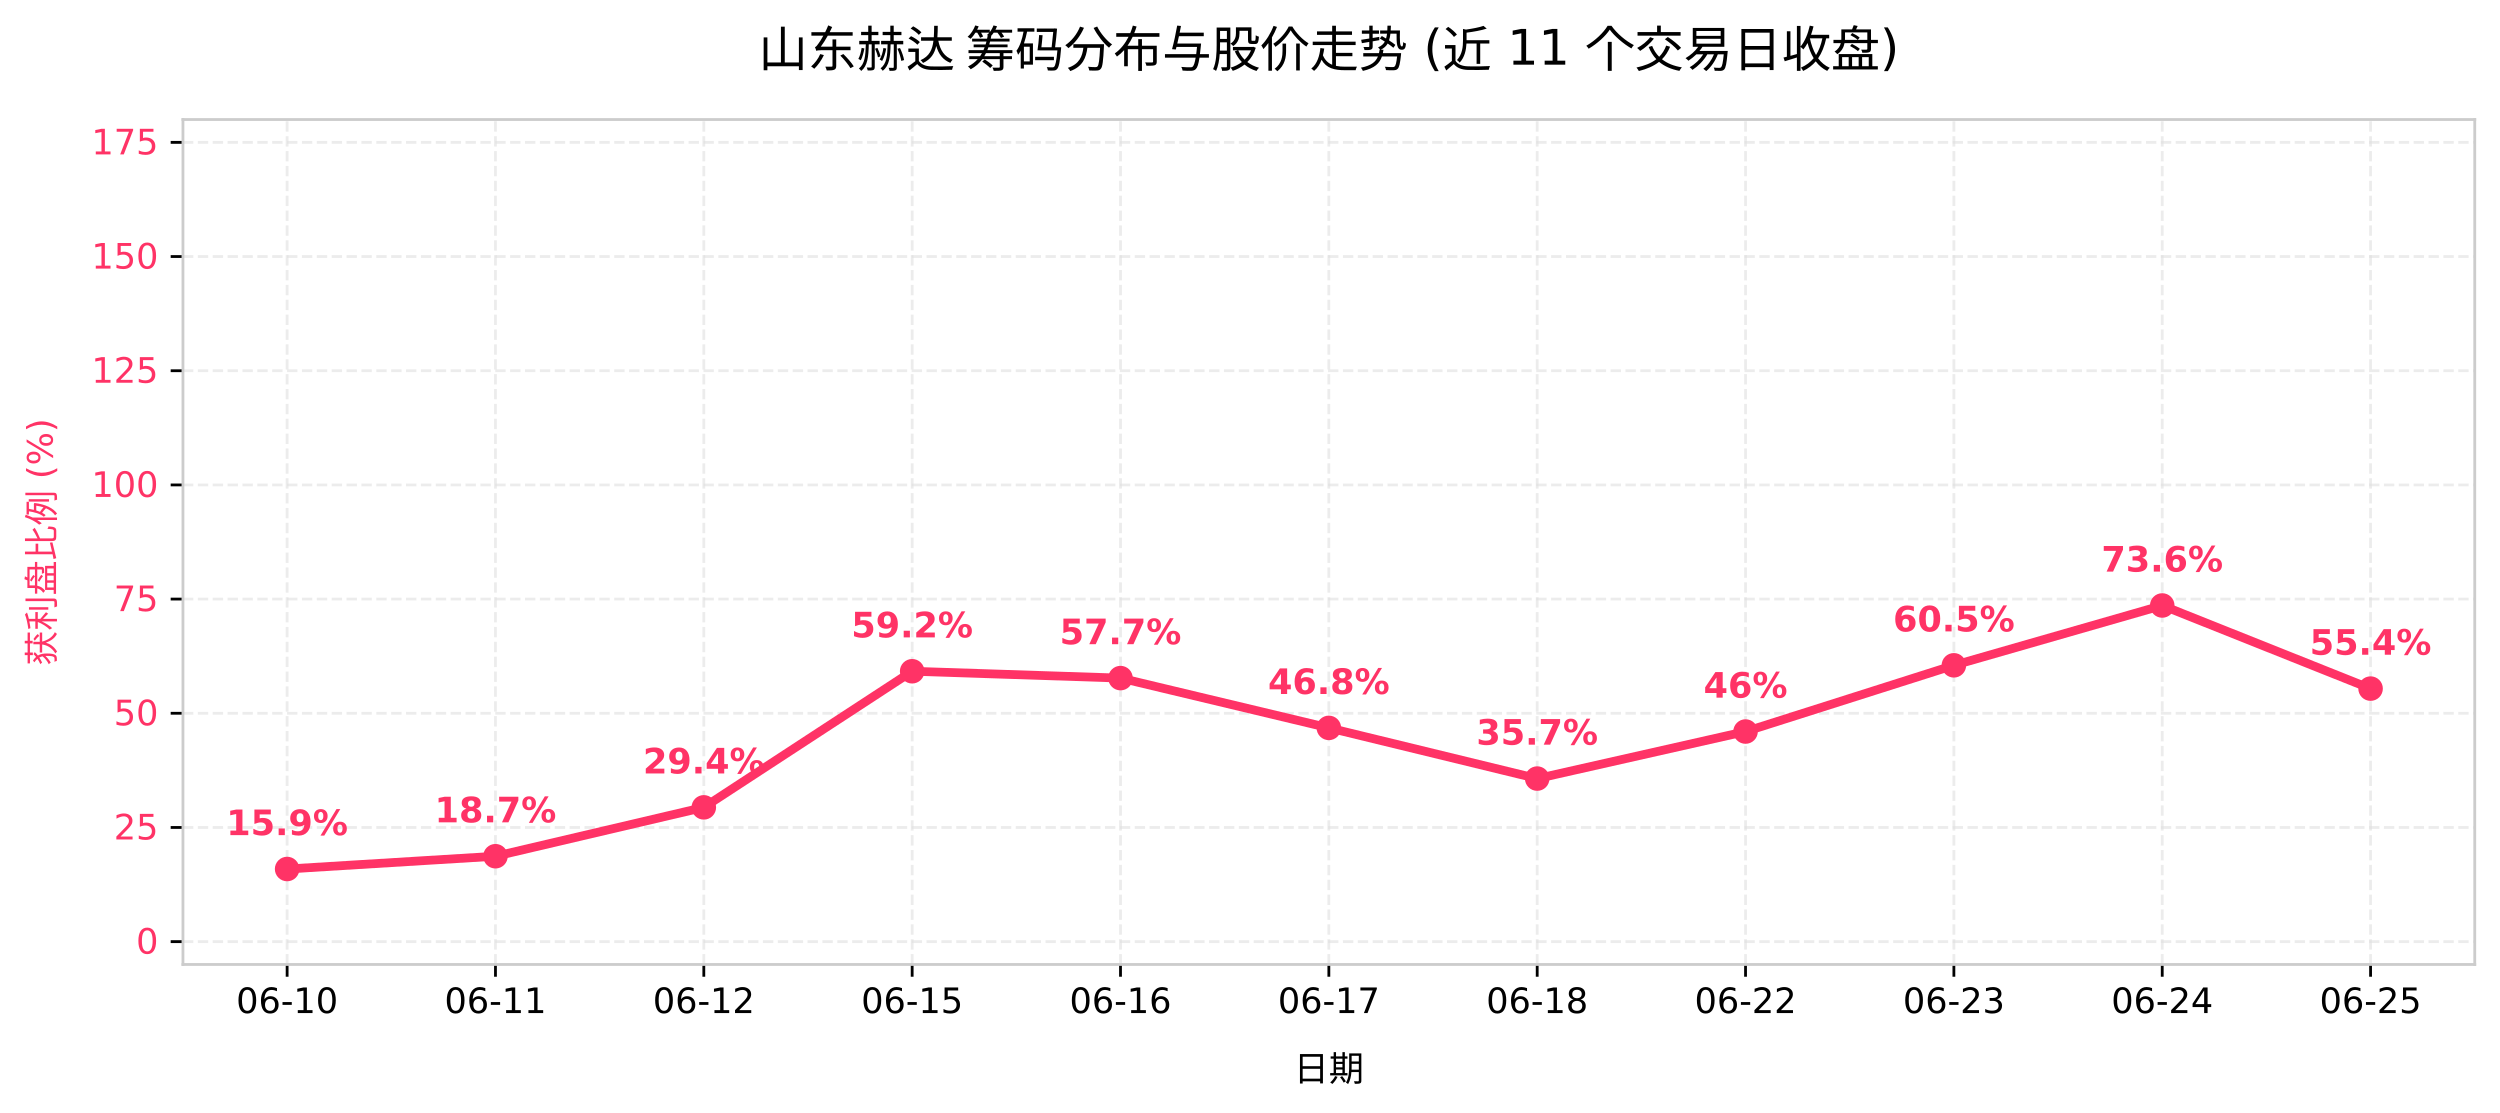
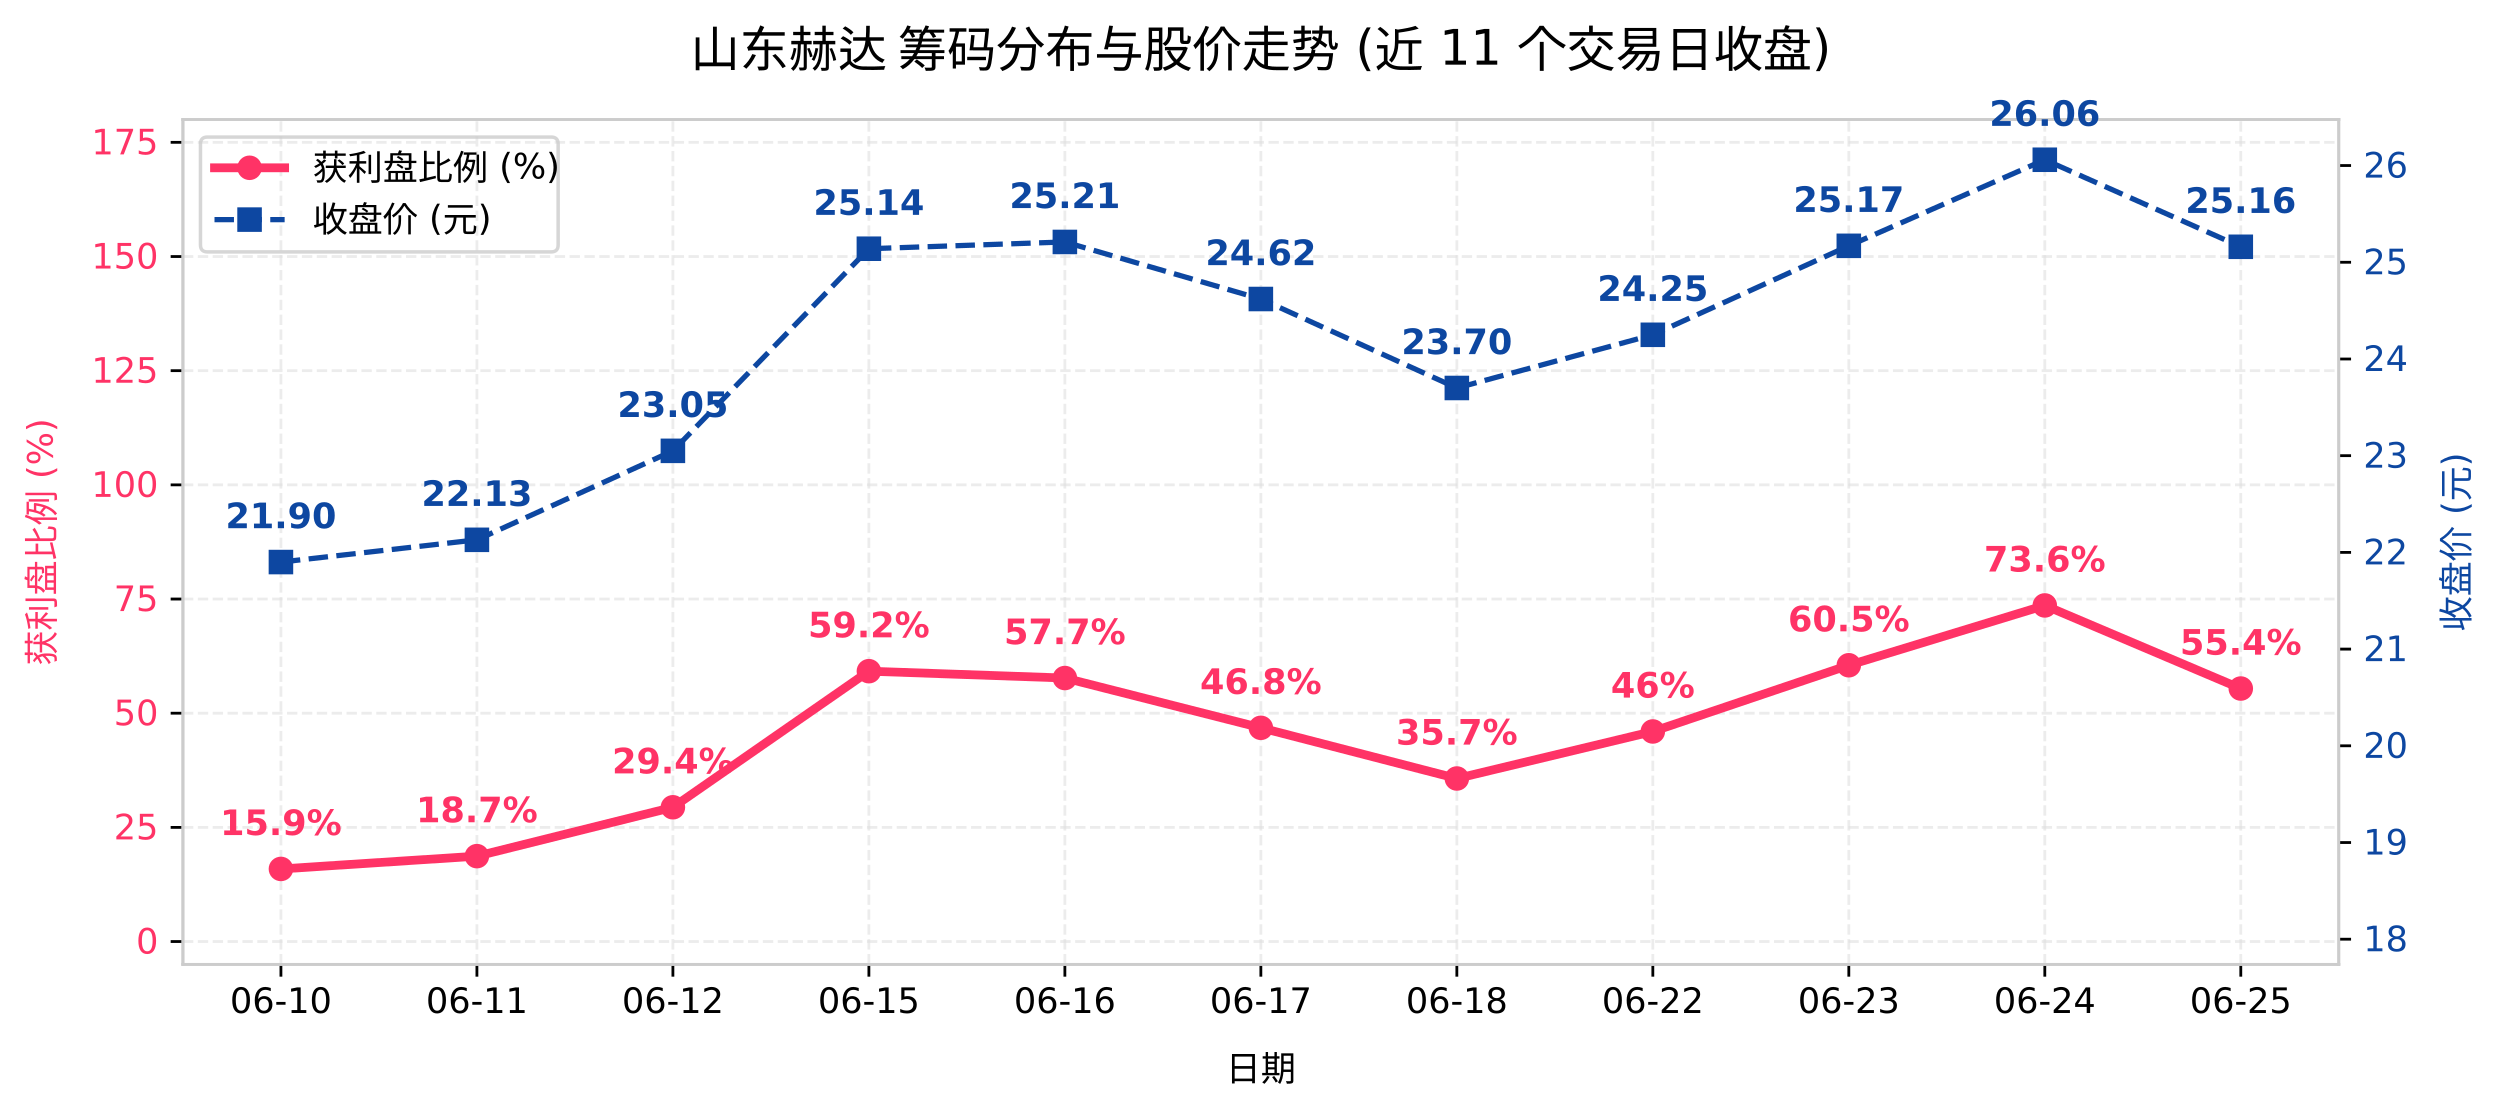
- <svg xmlns="http://www.w3.org/2000/svg" xmlns:xlink="http://www.w3.org/1999/xlink" width="712.784pt" height="317.114pt" viewBox="0 0 712.784 317.114" version="1.1">
+ <svg xmlns="http://www.w3.org/2000/svg" xmlns:xlink="http://www.w3.org/1999/xlink" width="712.853pt" height="317.114pt" viewBox="0 0 712.853 317.114" version="1.1">
  <defs>
    <style type="text/css">*{stroke-linejoin: round; stroke-linecap: butt}</style>
  </defs>
  <g id="figure_1">
    <g id="patch_1">
-       <path d="M 0 317.114  L 712.784 317.114  L 712.784 0  L 0 0  L 0 317.114  z " style="fill: none" />
+       <path d="M 0 317.114  L 712.853 317.114  L 712.853 0  L 0 0  L 0 317.114  z " style="fill: none" />
    </g>
    <g id="axes_1">
      <g id="patch_2">
-         <path d="M 52.163 274.983  L 705.584 274.983  L 705.584 34.08  L 52.163 34.08  L 52.163 274.983  z " style="fill: none" />
+         <path d="M 52.163 274.983  L 666.883 274.983  L 666.883 34.08  L 52.163 34.08  L 52.163 274.983  z " style="fill: none" />
      </g>
      <g id="matplotlib.axis_1">
        <g id="xtick_1">
          <g id="line2d_1">
-             <path d="M 81.863 274.983  L 81.863 34.08  " clip-path="url(#pa1bd0539b5)" style="fill: none; stroke-dasharray: 2.96,1.28; stroke-dashoffset: 0; stroke: #e0e0e0; stroke-opacity: 0.6; stroke-width: 0.8" />
+             <path d="M 80.104 274.983  L 80.104 34.08  " clip-path="url(#pd40a59d797)" style="fill: none; stroke-dasharray: 2.96,1.28; stroke-dashoffset: 0; stroke: #e0e0e0; stroke-opacity: 0.6; stroke-width: 0.8" />
          </g>
          <g id="line2d_2">
            <defs>
-               <path id="mcce93eac82" d="M 0 0  L 0 3.5  " style="stroke: #000000; stroke-width: 0.8" />
+               <path id="m4b1ff47b86" d="M 0 0  L 0 3.5  " style="stroke: #000000; stroke-width: 0.8" />
            </defs>
            <g>
-               <use xlink:href="#mcce93eac82" x="81.863" y="274.983" style="stroke: #000000; stroke-width: 0.8" />
+               <use xlink:href="#m4b1ff47b86" x="80.104" y="274.983" style="stroke: #000000; stroke-width: 0.8" />
            </g>
          </g>
          <g id="text_1">
-             <text style="font: 10px 'WenQuanYi Zen Hei', 'DejaVu Sans', 'Arial', sans-serif; text-anchor: middle" x="81.863" y="288.839" transform="rotate(-0 81.86347 288.8391)">06-10</text>
+             <text style="font: 10px 'WenQuanYi Zen Hei', 'DejaVu Sans', 'Arial', sans-serif; text-anchor: middle" x="80.104" y="288.839" transform="rotate(-0 80.10432 288.8391)">06-10</text>
          </g>
        </g>
        <g id="xtick_2">
          <g id="line2d_3">
-             <path d="M 141.265 274.983  L 141.265 34.08  " clip-path="url(#pa1bd0539b5)" style="fill: none; stroke-dasharray: 2.96,1.28; stroke-dashoffset: 0; stroke: #e0e0e0; stroke-opacity: 0.6; stroke-width: 0.8" />
+             <path d="M 135.988 274.983  L 135.988 34.08  " clip-path="url(#pd40a59d797)" style="fill: none; stroke-dasharray: 2.96,1.28; stroke-dashoffset: 0; stroke: #e0e0e0; stroke-opacity: 0.6; stroke-width: 0.8" />
          </g>
          <g id="line2d_4">
            <g>
-               <use xlink:href="#mcce93eac82" x="141.265" y="274.983" style="stroke: #000000; stroke-width: 0.8" />
+               <use xlink:href="#m4b1ff47b86" x="135.988" y="274.983" style="stroke: #000000; stroke-width: 0.8" />
            </g>
          </g>
          <g id="text_2">
-             <text style="font: 10px 'WenQuanYi Zen Hei', 'DejaVu Sans', 'Arial', sans-serif; text-anchor: middle" x="141.265" y="288.839" transform="rotate(-0 141.2654 288.8391)">06-11</text>
+             <text style="font: 10px 'WenQuanYi Zen Hei', 'DejaVu Sans', 'Arial', sans-serif; text-anchor: middle" x="135.988" y="288.839" transform="rotate(-0 135.988 288.8391)">06-11</text>
          </g>
        </g>
        <g id="xtick_3">
          <g id="line2d_5">
-             <path d="M 200.667 274.983  L 200.667 34.08  " clip-path="url(#pa1bd0539b5)" style="fill: none; stroke-dasharray: 2.96,1.28; stroke-dashoffset: 0; stroke: #e0e0e0; stroke-opacity: 0.6; stroke-width: 0.8" />
+             <path d="M 191.872 274.983  L 191.872 34.08  " clip-path="url(#pd40a59d797)" style="fill: none; stroke-dasharray: 2.96,1.28; stroke-dashoffset: 0; stroke: #e0e0e0; stroke-opacity: 0.6; stroke-width: 0.8" />
          </g>
          <g id="line2d_6">
            <g>
-               <use xlink:href="#mcce93eac82" x="200.667" y="274.983" style="stroke: #000000; stroke-width: 0.8" />
+               <use xlink:href="#m4b1ff47b86" x="191.872" y="274.983" style="stroke: #000000; stroke-width: 0.8" />
            </g>
          </g>
          <g id="text_3">
-             <text style="font: 10px 'WenQuanYi Zen Hei', 'DejaVu Sans', 'Arial', sans-serif; text-anchor: middle" x="200.667" y="288.839" transform="rotate(-0 200.6673 288.8391)">06-12</text>
+             <text style="font: 10px 'WenQuanYi Zen Hei', 'DejaVu Sans', 'Arial', sans-serif; text-anchor: middle" x="191.872" y="288.839" transform="rotate(-0 191.8716 288.8391)">06-12</text>
          </g>
        </g>
        <g id="xtick_4">
          <g id="line2d_7">
-             <path d="M 260.069 274.983  L 260.069 34.08  " clip-path="url(#pa1bd0539b5)" style="fill: none; stroke-dasharray: 2.96,1.28; stroke-dashoffset: 0; stroke: #e0e0e0; stroke-opacity: 0.6; stroke-width: 0.8" />
+             <path d="M 247.755 274.983  L 247.755 34.08  " clip-path="url(#pd40a59d797)" style="fill: none; stroke-dasharray: 2.96,1.28; stroke-dashoffset: 0; stroke: #e0e0e0; stroke-opacity: 0.6; stroke-width: 0.8" />
          </g>
          <g id="line2d_8">
            <g>
-               <use xlink:href="#mcce93eac82" x="260.069" y="274.983" style="stroke: #000000; stroke-width: 0.8" />
+               <use xlink:href="#m4b1ff47b86" x="247.755" y="274.983" style="stroke: #000000; stroke-width: 0.8" />
            </g>
          </g>
          <g id="text_4">
-             <text style="font: 10px 'WenQuanYi Zen Hei', 'DejaVu Sans', 'Arial', sans-serif; text-anchor: middle" x="260.069" y="288.839" transform="rotate(-0 260.0693 288.8391)">06-15</text>
+             <text style="font: 10px 'WenQuanYi Zen Hei', 'DejaVu Sans', 'Arial', sans-serif; text-anchor: middle" x="247.755" y="288.839" transform="rotate(-0 247.7552 288.8391)">06-15</text>
          </g>
        </g>
        <g id="xtick_5">
          <g id="line2d_9">
-             <path d="M 319.471 274.983  L 319.471 34.08  " clip-path="url(#pa1bd0539b5)" style="fill: none; stroke-dasharray: 2.96,1.28; stroke-dashoffset: 0; stroke: #e0e0e0; stroke-opacity: 0.6; stroke-width: 0.8" />
+             <path d="M 303.639 274.983  L 303.639 34.08  " clip-path="url(#pd40a59d797)" style="fill: none; stroke-dasharray: 2.96,1.28; stroke-dashoffset: 0; stroke: #e0e0e0; stroke-opacity: 0.6; stroke-width: 0.8" />
          </g>
          <g id="line2d_10">
            <g>
-               <use xlink:href="#mcce93eac82" x="319.471" y="274.983" style="stroke: #000000; stroke-width: 0.8" />
+               <use xlink:href="#m4b1ff47b86" x="303.639" y="274.983" style="stroke: #000000; stroke-width: 0.8" />
            </g>
          </g>
          <g id="text_5">
-             <text style="font: 10px 'WenQuanYi Zen Hei', 'DejaVu Sans', 'Arial', sans-serif; text-anchor: middle" x="319.471" y="288.839" transform="rotate(-0 319.4712 288.8391)">06-16</text>
+             <text style="font: 10px 'WenQuanYi Zen Hei', 'DejaVu Sans', 'Arial', sans-serif; text-anchor: middle" x="303.639" y="288.839" transform="rotate(-0 303.6389 288.8391)">06-16</text>
          </g>
        </g>
        <g id="xtick_6">
          <g id="line2d_11">
-             <path d="M 378.873 274.983  L 378.873 34.08  " clip-path="url(#pa1bd0539b5)" style="fill: none; stroke-dasharray: 2.96,1.28; stroke-dashoffset: 0; stroke: #e0e0e0; stroke-opacity: 0.6; stroke-width: 0.8" />
+             <path d="M 359.522 274.983  L 359.522 34.08  " clip-path="url(#pd40a59d797)" style="fill: none; stroke-dasharray: 2.96,1.28; stroke-dashoffset: 0; stroke: #e0e0e0; stroke-opacity: 0.6; stroke-width: 0.8" />
          </g>
          <g id="line2d_12">
            <g>
-               <use xlink:href="#mcce93eac82" x="378.873" y="274.983" style="stroke: #000000; stroke-width: 0.8" />
+               <use xlink:href="#m4b1ff47b86" x="359.522" y="274.983" style="stroke: #000000; stroke-width: 0.8" />
            </g>
          </g>
          <g id="text_6">
-             <text style="font: 10px 'WenQuanYi Zen Hei', 'DejaVu Sans', 'Arial', sans-serif; text-anchor: middle" x="378.873" y="288.839" transform="rotate(-0 378.8731 288.8391)">06-17</text>
+             <text style="font: 10px 'WenQuanYi Zen Hei', 'DejaVu Sans', 'Arial', sans-serif; text-anchor: middle" x="359.522" y="288.839" transform="rotate(-0 359.5225 288.8391)">06-17</text>
          </g>
        </g>
        <g id="xtick_7">
          <g id="line2d_13">
-             <path d="M 438.275 274.983  L 438.275 34.08  " clip-path="url(#pa1bd0539b5)" style="fill: none; stroke-dasharray: 2.96,1.28; stroke-dashoffset: 0; stroke: #e0e0e0; stroke-opacity: 0.6; stroke-width: 0.8" />
+             <path d="M 415.406 274.983  L 415.406 34.08  " clip-path="url(#pd40a59d797)" style="fill: none; stroke-dasharray: 2.96,1.28; stroke-dashoffset: 0; stroke: #e0e0e0; stroke-opacity: 0.6; stroke-width: 0.8" />
          </g>
          <g id="line2d_14">
            <g>
-               <use xlink:href="#mcce93eac82" x="438.275" y="274.983" style="stroke: #000000; stroke-width: 0.8" />
+               <use xlink:href="#m4b1ff47b86" x="415.406" y="274.983" style="stroke: #000000; stroke-width: 0.8" />
            </g>
          </g>
          <g id="text_7">
-             <text style="font: 10px 'WenQuanYi Zen Hei', 'DejaVu Sans', 'Arial', sans-serif; text-anchor: middle" x="438.275" y="288.839" transform="rotate(-0 438.2751 288.8391)">06-18</text>
+             <text style="font: 10px 'WenQuanYi Zen Hei', 'DejaVu Sans', 'Arial', sans-serif; text-anchor: middle" x="415.406" y="288.839" transform="rotate(-0 415.4061 288.8391)">06-18</text>
          </g>
        </g>
        <g id="xtick_8">
          <g id="line2d_15">
-             <path d="M 497.677 274.983  L 497.677 34.08  " clip-path="url(#pa1bd0539b5)" style="fill: none; stroke-dasharray: 2.96,1.28; stroke-dashoffset: 0; stroke: #e0e0e0; stroke-opacity: 0.6; stroke-width: 0.8" />
+             <path d="M 471.29 274.983  L 471.29 34.08  " clip-path="url(#pd40a59d797)" style="fill: none; stroke-dasharray: 2.96,1.28; stroke-dashoffset: 0; stroke: #e0e0e0; stroke-opacity: 0.6; stroke-width: 0.8" />
          </g>
          <g id="line2d_16">
            <g>
-               <use xlink:href="#mcce93eac82" x="497.677" y="274.983" style="stroke: #000000; stroke-width: 0.8" />
+               <use xlink:href="#m4b1ff47b86" x="471.29" y="274.983" style="stroke: #000000; stroke-width: 0.8" />
            </g>
          </g>
          <g id="text_8">
-             <text style="font: 10px 'WenQuanYi Zen Hei', 'DejaVu Sans', 'Arial', sans-serif; text-anchor: middle" x="497.677" y="288.839" transform="rotate(-0 497.677 288.8391)">06-22</text>
+             <text style="font: 10px 'WenQuanYi Zen Hei', 'DejaVu Sans', 'Arial', sans-serif; text-anchor: middle" x="471.29" y="288.839" transform="rotate(-0 471.2898 288.8391)">06-22</text>
          </g>
        </g>
        <g id="xtick_9">
          <g id="line2d_17">
-             <path d="M 557.079 274.983  L 557.079 34.08  " clip-path="url(#pa1bd0539b5)" style="fill: none; stroke-dasharray: 2.96,1.28; stroke-dashoffset: 0; stroke: #e0e0e0; stroke-opacity: 0.6; stroke-width: 0.8" />
+             <path d="M 527.173 274.983  L 527.173 34.08  " clip-path="url(#pd40a59d797)" style="fill: none; stroke-dasharray: 2.96,1.28; stroke-dashoffset: 0; stroke: #e0e0e0; stroke-opacity: 0.6; stroke-width: 0.8" />
          </g>
          <g id="line2d_18">
            <g>
-               <use xlink:href="#mcce93eac82" x="557.079" y="274.983" style="stroke: #000000; stroke-width: 0.8" />
+               <use xlink:href="#m4b1ff47b86" x="527.173" y="274.983" style="stroke: #000000; stroke-width: 0.8" />
            </g>
          </g>
          <g id="text_9">
-             <text style="font: 10px 'WenQuanYi Zen Hei', 'DejaVu Sans', 'Arial', sans-serif; text-anchor: middle" x="557.079" y="288.839" transform="rotate(-0 557.0789 288.8391)">06-23</text>
+             <text style="font: 10px 'WenQuanYi Zen Hei', 'DejaVu Sans', 'Arial', sans-serif; text-anchor: middle" x="527.173" y="288.839" transform="rotate(-0 527.1734 288.8391)">06-23</text>
          </g>
        </g>
        <g id="xtick_10">
          <g id="line2d_19">
-             <path d="M 616.481 274.983  L 616.481 34.08  " clip-path="url(#pa1bd0539b5)" style="fill: none; stroke-dasharray: 2.96,1.28; stroke-dashoffset: 0; stroke: #e0e0e0; stroke-opacity: 0.6; stroke-width: 0.8" />
+             <path d="M 583.057 274.983  L 583.057 34.08  " clip-path="url(#pd40a59d797)" style="fill: none; stroke-dasharray: 2.96,1.28; stroke-dashoffset: 0; stroke: #e0e0e0; stroke-opacity: 0.6; stroke-width: 0.8" />
          </g>
          <g id="line2d_20">
            <g>
-               <use xlink:href="#mcce93eac82" x="616.481" y="274.983" style="stroke: #000000; stroke-width: 0.8" />
+               <use xlink:href="#m4b1ff47b86" x="583.057" y="274.983" style="stroke: #000000; stroke-width: 0.8" />
            </g>
          </g>
          <g id="text_10">
-             <text style="font: 10px 'WenQuanYi Zen Hei', 'DejaVu Sans', 'Arial', sans-serif; text-anchor: middle" x="616.481" y="288.839" transform="rotate(-0 616.4809 288.8391)">06-24</text>
+             <text style="font: 10px 'WenQuanYi Zen Hei', 'DejaVu Sans', 'Arial', sans-serif; text-anchor: middle" x="583.057" y="288.839" transform="rotate(-0 583.057 288.8391)">06-24</text>
          </g>
        </g>
        <g id="xtick_11">
          <g id="line2d_21">
-             <path d="M 675.883 274.983  L 675.883 34.08  " clip-path="url(#pa1bd0539b5)" style="fill: none; stroke-dasharray: 2.96,1.28; stroke-dashoffset: 0; stroke: #e0e0e0; stroke-opacity: 0.6; stroke-width: 0.8" />
+             <path d="M 638.941 274.983  L 638.941 34.08  " clip-path="url(#pd40a59d797)" style="fill: none; stroke-dasharray: 2.96,1.28; stroke-dashoffset: 0; stroke: #e0e0e0; stroke-opacity: 0.6; stroke-width: 0.8" />
          </g>
          <g id="line2d_22">
            <g>
-               <use xlink:href="#mcce93eac82" x="675.883" y="274.983" style="stroke: #000000; stroke-width: 0.8" />
+               <use xlink:href="#m4b1ff47b86" x="638.941" y="274.983" style="stroke: #000000; stroke-width: 0.8" />
            </g>
          </g>
          <g id="text_11">
-             <text style="font: 10px 'WenQuanYi Zen Hei', 'DejaVu Sans', 'Arial', sans-serif; text-anchor: middle" x="675.883" y="288.839" transform="rotate(-0 675.8828 288.8391)">06-25</text>
+             <text style="font: 10px 'WenQuanYi Zen Hei', 'DejaVu Sans', 'Arial', sans-serif; text-anchor: middle" x="638.941" y="288.839" transform="rotate(-0 638.9407 288.8391)">06-25</text>
          </g>
        </g>
        <g id="text_12">
-           <text style="font: 10px 'WenQuanYi Zen Hei', 'DejaVu Sans', 'Arial', sans-serif; text-anchor: middle" x="378.873" y="308.253" transform="rotate(-0 378.8731 308.2531)">日期</text>
+           <text style="font: 10px 'WenQuanYi Zen Hei', 'DejaVu Sans', 'Arial', sans-serif; text-anchor: middle" x="359.522" y="308.253" transform="rotate(-0 359.5225 308.2531)">日期</text>
        </g>
      </g>
      <g id="matplotlib.axis_2">
        <g id="ytick_1">
          <g id="line2d_23">
-             <path d="M 52.163 268.472  L 705.584 268.472  " clip-path="url(#pa1bd0539b5)" style="fill: none; stroke-dasharray: 2.96,1.28; stroke-dashoffset: 0; stroke: #e0e0e0; stroke-opacity: 0.6; stroke-width: 0.8" />
+             <path d="M 52.163 268.472  L 666.883 268.472  " clip-path="url(#pd40a59d797)" style="fill: none; stroke-dasharray: 2.96,1.28; stroke-dashoffset: 0; stroke: #e0e0e0; stroke-opacity: 0.6; stroke-width: 0.8" />
          </g>
          <g id="line2d_24">
            <defs>
-               <path id="m822f23fd31" d="M 0 0  L -3.5 0  " style="stroke: #000000; stroke-width: 0.8" />
+               <path id="mfe1471926d" d="M 0 0  L -3.5 0  " style="stroke: #000000; stroke-width: 0.8" />
            </defs>
            <g>
-               <use xlink:href="#m822f23fd31" x="52.163" y="268.472" style="stroke: #000000; stroke-width: 0.8" />
+               <use xlink:href="#mfe1471926d" x="52.163" y="268.472" style="stroke: #000000; stroke-width: 0.8" />
            </g>
          </g>
          <g id="text_13">
            <text style="fill: #ff3366; font: 10px 'WenQuanYi Zen Hei', 'DejaVu Sans', 'Arial', sans-serif; text-anchor: end" x="45.163" y="271.9" transform="rotate(-0 45.1625 271.9001)">0</text>
          </g>
        </g>
        <g id="ytick_2">
          <g id="line2d_25">
-             <path d="M 52.163 235.918  L 705.584 235.918  " clip-path="url(#pa1bd0539b5)" style="fill: none; stroke-dasharray: 2.96,1.28; stroke-dashoffset: 0; stroke: #e0e0e0; stroke-opacity: 0.6; stroke-width: 0.8" />
+             <path d="M 52.163 235.918  L 666.883 235.918  " clip-path="url(#pd40a59d797)" style="fill: none; stroke-dasharray: 2.96,1.28; stroke-dashoffset: 0; stroke: #e0e0e0; stroke-opacity: 0.6; stroke-width: 0.8" />
          </g>
          <g id="line2d_26">
            <g>
-               <use xlink:href="#m822f23fd31" x="52.163" y="235.918" style="stroke: #000000; stroke-width: 0.8" />
+               <use xlink:href="#mfe1471926d" x="52.163" y="235.918" style="stroke: #000000; stroke-width: 0.8" />
            </g>
          </g>
          <g id="text_14">
            <text style="fill: #ff3366; font: 10px 'WenQuanYi Zen Hei', 'DejaVu Sans', 'Arial', sans-serif; text-anchor: end" x="45.163" y="239.346" transform="rotate(-0 45.1625 239.3457)">25</text>
          </g>
        </g>
        <g id="ytick_3">
          <g id="line2d_27">
-             <path d="M 52.163 203.363  L 705.584 203.363  " clip-path="url(#pa1bd0539b5)" style="fill: none; stroke-dasharray: 2.96,1.28; stroke-dashoffset: 0; stroke: #e0e0e0; stroke-opacity: 0.6; stroke-width: 0.8" />
+             <path d="M 52.163 203.363  L 666.883 203.363  " clip-path="url(#pd40a59d797)" style="fill: none; stroke-dasharray: 2.96,1.28; stroke-dashoffset: 0; stroke: #e0e0e0; stroke-opacity: 0.6; stroke-width: 0.8" />
          </g>
          <g id="line2d_28">
            <g>
-               <use xlink:href="#m822f23fd31" x="52.163" y="203.363" style="stroke: #000000; stroke-width: 0.8" />
+               <use xlink:href="#mfe1471926d" x="52.163" y="203.363" style="stroke: #000000; stroke-width: 0.8" />
            </g>
          </g>
          <g id="text_15">
            <text style="fill: #ff3366; font: 10px 'WenQuanYi Zen Hei', 'DejaVu Sans', 'Arial', sans-serif; text-anchor: end" x="45.163" y="206.791" transform="rotate(-0 45.1625 206.7913)">50</text>
          </g>
        </g>
        <g id="ytick_4">
          <g id="line2d_29">
-             <path d="M 52.163 170.809  L 705.584 170.809  " clip-path="url(#pa1bd0539b5)" style="fill: none; stroke-dasharray: 2.96,1.28; stroke-dashoffset: 0; stroke: #e0e0e0; stroke-opacity: 0.6; stroke-width: 0.8" />
+             <path d="M 52.163 170.809  L 666.883 170.809  " clip-path="url(#pd40a59d797)" style="fill: none; stroke-dasharray: 2.96,1.28; stroke-dashoffset: 0; stroke: #e0e0e0; stroke-opacity: 0.6; stroke-width: 0.8" />
          </g>
          <g id="line2d_30">
            <g>
-               <use xlink:href="#m822f23fd31" x="52.163" y="170.809" style="stroke: #000000; stroke-width: 0.8" />
+               <use xlink:href="#mfe1471926d" x="52.163" y="170.809" style="stroke: #000000; stroke-width: 0.8" />
            </g>
          </g>
          <g id="text_16">
            <text style="fill: #ff3366; font: 10px 'WenQuanYi Zen Hei', 'DejaVu Sans', 'Arial', sans-serif; text-anchor: end" x="45.163" y="174.237" transform="rotate(-0 45.1625 174.2369)">75</text>
          </g>
        </g>
        <g id="ytick_5">
          <g id="line2d_31">
-             <path d="M 52.163 138.254  L 705.584 138.254  " clip-path="url(#pa1bd0539b5)" style="fill: none; stroke-dasharray: 2.96,1.28; stroke-dashoffset: 0; stroke: #e0e0e0; stroke-opacity: 0.6; stroke-width: 0.8" />
+             <path d="M 52.163 138.254  L 666.883 138.254  " clip-path="url(#pd40a59d797)" style="fill: none; stroke-dasharray: 2.96,1.28; stroke-dashoffset: 0; stroke: #e0e0e0; stroke-opacity: 0.6; stroke-width: 0.8" />
          </g>
          <g id="line2d_32">
            <g>
-               <use xlink:href="#m822f23fd31" x="52.163" y="138.254" style="stroke: #000000; stroke-width: 0.8" />
+               <use xlink:href="#mfe1471926d" x="52.163" y="138.254" style="stroke: #000000; stroke-width: 0.8" />
            </g>
          </g>
          <g id="text_17">
            <text style="fill: #ff3366; font: 10px 'WenQuanYi Zen Hei', 'DejaVu Sans', 'Arial', sans-serif; text-anchor: end" x="45.163" y="141.682" transform="rotate(-0 45.1625 141.6825)">100</text>
          </g>
        </g>
        <g id="ytick_6">
          <g id="line2d_33">
-             <path d="M 52.163 105.7  L 705.584 105.7  " clip-path="url(#pa1bd0539b5)" style="fill: none; stroke-dasharray: 2.96,1.28; stroke-dashoffset: 0; stroke: #e0e0e0; stroke-opacity: 0.6; stroke-width: 0.8" />
+             <path d="M 52.163 105.7  L 666.883 105.7  " clip-path="url(#pd40a59d797)" style="fill: none; stroke-dasharray: 2.96,1.28; stroke-dashoffset: 0; stroke: #e0e0e0; stroke-opacity: 0.6; stroke-width: 0.8" />
          </g>
          <g id="line2d_34">
            <g>
-               <use xlink:href="#m822f23fd31" x="52.163" y="105.7" style="stroke: #000000; stroke-width: 0.8" />
+               <use xlink:href="#mfe1471926d" x="52.163" y="105.7" style="stroke: #000000; stroke-width: 0.8" />
            </g>
          </g>
          <g id="text_18">
            <text style="fill: #ff3366; font: 10px 'WenQuanYi Zen Hei', 'DejaVu Sans', 'Arial', sans-serif; text-anchor: end" x="45.163" y="109.128" transform="rotate(-0 45.1625 109.1281)">125</text>
          </g>
        </g>
        <g id="ytick_7">
          <g id="line2d_35">
-             <path d="M 52.163 73.146  L 705.584 73.146  " clip-path="url(#pa1bd0539b5)" style="fill: none; stroke-dasharray: 2.96,1.28; stroke-dashoffset: 0; stroke: #e0e0e0; stroke-opacity: 0.6; stroke-width: 0.8" />
+             <path d="M 52.163 73.146  L 666.883 73.146  " clip-path="url(#pd40a59d797)" style="fill: none; stroke-dasharray: 2.96,1.28; stroke-dashoffset: 0; stroke: #e0e0e0; stroke-opacity: 0.6; stroke-width: 0.8" />
          </g>
          <g id="line2d_36">
            <g>
-               <use xlink:href="#m822f23fd31" x="52.163" y="73.146" style="stroke: #000000; stroke-width: 0.8" />
+               <use xlink:href="#mfe1471926d" x="52.163" y="73.146" style="stroke: #000000; stroke-width: 0.8" />
            </g>
          </g>
          <g id="text_19">
            <text style="fill: #ff3366; font: 10px 'WenQuanYi Zen Hei', 'DejaVu Sans', 'Arial', sans-serif; text-anchor: end" x="45.163" y="76.574" transform="rotate(-0 45.1625 76.57371)">150</text>
          </g>
        </g>
        <g id="ytick_8">
          <g id="line2d_37">
-             <path d="M 52.163 40.591  L 705.584 40.591  " clip-path="url(#pa1bd0539b5)" style="fill: none; stroke-dasharray: 2.96,1.28; stroke-dashoffset: 0; stroke: #e0e0e0; stroke-opacity: 0.6; stroke-width: 0.8" />
+             <path d="M 52.163 40.591  L 666.883 40.591  " clip-path="url(#pd40a59d797)" style="fill: none; stroke-dasharray: 2.96,1.28; stroke-dashoffset: 0; stroke: #e0e0e0; stroke-opacity: 0.6; stroke-width: 0.8" />
          </g>
          <g id="line2d_38">
            <g>
-               <use xlink:href="#m822f23fd31" x="52.163" y="40.591" style="stroke: #000000; stroke-width: 0.8" />
+               <use xlink:href="#mfe1471926d" x="52.163" y="40.591" style="stroke: #000000; stroke-width: 0.8" />
            </g>
          </g>
          <g id="text_20">
            <text style="fill: #ff3366; font: 10px 'WenQuanYi Zen Hei', 'DejaVu Sans', 'Arial', sans-serif; text-anchor: end" x="45.163" y="44.019" transform="rotate(-0 45.1625 44.01932)">175</text>
          </g>
        </g>
        <g id="text_21">
          <text style="fill: #ff3366; font: 10px 'WenQuanYi Zen Hei', 'DejaVu Sans', 'Arial', sans-serif; text-anchor: middle" x="15.463" y="154.532" transform="rotate(-90 15.4625 154.5316)">获利盘比例 (%)</text>
        </g>
      </g>
      <g id="line2d_39">
-         <path d="M 81.863 247.767  L 141.265 244.121  L 200.667 230.188  L 260.069 191.383  L 319.471 193.336  L 378.873 207.53  L 438.275 221.984  L 497.677 208.572  L 557.079 189.69  L 616.481 172.632  L 675.883 196.331  " clip-path="url(#pa1bd0539b5)" style="fill: none; stroke: #ff3366; stroke-width: 2.5; stroke-linecap: square" />
+         <path d="M 80.104 247.767  L 135.988 244.121  L 191.872 230.188  L 247.755 191.383  L 303.639 193.336  L 359.522 207.53  L 415.406 221.984  L 471.29 208.572  L 527.173 189.69  L 583.057 172.632  L 638.941 196.331  " clip-path="url(#pd40a59d797)" style="fill: none; stroke: #ff3366; stroke-width: 2.5; stroke-linecap: square" />
        <defs>
-           <path id="m75ccc8ef79" d="M 0 3  C 0.796 3 1.559 2.684 2.121 2.121  C 2.684 1.559 3 0.796 3 0  C 3 -0.796 2.684 -1.559 2.121 -2.121  C 1.559 -2.684 0.796 -3 0 -3  C -0.796 -3 -1.559 -2.684 -2.121 -2.121  C -2.684 -1.559 -3 -0.796 -3 0  C -3 0.796 -2.684 1.559 -2.121 2.121  C -1.559 2.684 -0.796 3 0 3  z " style="stroke: #ff3366" />
+           <path id="m4949046ca1" d="M 0 3  C 0.796 3 1.559 2.684 2.121 2.121  C 2.684 1.559 3 0.796 3 0  C 3 -0.796 2.684 -1.559 2.121 -2.121  C 1.559 -2.684 0.796 -3 0 -3  C -0.796 -3 -1.559 -2.684 -2.121 -2.121  C -2.684 -1.559 -3 -0.796 -3 0  C -3 0.796 -2.684 1.559 -2.121 2.121  C -1.559 2.684 -0.796 3 0 3  z " style="stroke: #ff3366" />
        </defs>
-         <g clip-path="url(#pa1bd0539b5)">
-           <use xlink:href="#m75ccc8ef79" x="81.863" y="247.767" style="fill: #ff3366; stroke: #ff3366" />
-           <use xlink:href="#m75ccc8ef79" x="141.265" y="244.121" style="fill: #ff3366; stroke: #ff3366" />
-           <use xlink:href="#m75ccc8ef79" x="200.667" y="230.188" style="fill: #ff3366; stroke: #ff3366" />
-           <use xlink:href="#m75ccc8ef79" x="260.069" y="191.383" style="fill: #ff3366; stroke: #ff3366" />
-           <use xlink:href="#m75ccc8ef79" x="319.471" y="193.336" style="fill: #ff3366; stroke: #ff3366" />
-           <use xlink:href="#m75ccc8ef79" x="378.873" y="207.53" style="fill: #ff3366; stroke: #ff3366" />
-           <use xlink:href="#m75ccc8ef79" x="438.275" y="221.984" style="fill: #ff3366; stroke: #ff3366" />
-           <use xlink:href="#m75ccc8ef79" x="497.677" y="208.572" style="fill: #ff3366; stroke: #ff3366" />
-           <use xlink:href="#m75ccc8ef79" x="557.079" y="189.69" style="fill: #ff3366; stroke: #ff3366" />
-           <use xlink:href="#m75ccc8ef79" x="616.481" y="172.632" style="fill: #ff3366; stroke: #ff3366" />
-           <use xlink:href="#m75ccc8ef79" x="675.883" y="196.331" style="fill: #ff3366; stroke: #ff3366" />
+         <g clip-path="url(#pd40a59d797)">
+           <use xlink:href="#m4949046ca1" x="80.104" y="247.767" style="fill: #ff3366; stroke: #ff3366" />
+           <use xlink:href="#m4949046ca1" x="135.988" y="244.121" style="fill: #ff3366; stroke: #ff3366" />
+           <use xlink:href="#m4949046ca1" x="191.872" y="230.188" style="fill: #ff3366; stroke: #ff3366" />
+           <use xlink:href="#m4949046ca1" x="247.755" y="191.383" style="fill: #ff3366; stroke: #ff3366" />
+           <use xlink:href="#m4949046ca1" x="303.639" y="193.336" style="fill: #ff3366; stroke: #ff3366" />
+           <use xlink:href="#m4949046ca1" x="359.522" y="207.53" style="fill: #ff3366; stroke: #ff3366" />
+           <use xlink:href="#m4949046ca1" x="415.406" y="221.984" style="fill: #ff3366; stroke: #ff3366" />
+           <use xlink:href="#m4949046ca1" x="471.29" y="208.572" style="fill: #ff3366; stroke: #ff3366" />
+           <use xlink:href="#m4949046ca1" x="527.173" y="189.69" style="fill: #ff3366; stroke: #ff3366" />
+           <use xlink:href="#m4949046ca1" x="583.057" y="172.632" style="fill: #ff3366; stroke: #ff3366" />
+           <use xlink:href="#m4949046ca1" x="638.941" y="196.331" style="fill: #ff3366; stroke: #ff3366" />
        </g>
      </g>
      <g id="patch_3">
        <path d="M 52.163 274.983  L 52.163 34.08  " style="fill: none; stroke: #cccccc; stroke-width: 0.8; stroke-linejoin: miter; stroke-linecap: square" />
      </g>
      <g id="patch_4">
-         <path d="M 705.584 274.983  L 705.584 34.08  " style="fill: none; stroke: #cccccc; stroke-width: 0.8; stroke-linejoin: miter; stroke-linecap: square" />
+         <path d="M 666.883 274.983  L 666.883 34.08  " style="fill: none; stroke: #cccccc; stroke-width: 0.8; stroke-linejoin: miter; stroke-linecap: square" />
      </g>
      <g id="patch_5">
-         <path d="M 52.163 274.983  L 705.584 274.983  " style="fill: none; stroke: #cccccc; stroke-width: 0.8; stroke-linejoin: miter; stroke-linecap: square" />
+         <path d="M 52.163 274.983  L 666.883 274.983  " style="fill: none; stroke: #cccccc; stroke-width: 0.8; stroke-linejoin: miter; stroke-linecap: square" />
      </g>
      <g id="patch_6">
-         <path d="M 52.163 34.08  L 705.584 34.08  " style="fill: none; stroke: #cccccc; stroke-width: 0.8; stroke-linejoin: miter; stroke-linecap: square" />
+         <path d="M 52.163 34.08  L 666.883 34.08  " style="fill: none; stroke: #cccccc; stroke-width: 0.8; stroke-linejoin: miter; stroke-linecap: square" />
      </g>
      <g id="text_22">
-         <text style="fill: #ff3366; font: 700 10px 'WenQuanYi Zen Hei', 'DejaVu Sans', 'Arial', sans-serif; text-anchor: middle" x="81.863" y="238.106" transform="rotate(-0 81.86347 238.1064)">15.9%</text>
+         <text style="fill: #ff3366; font: 700 10px 'WenQuanYi Zen Hei', 'DejaVu Sans', 'Arial', sans-serif; text-anchor: middle" x="80.104" y="238.106" transform="rotate(-0 80.10432 238.1064)">15.9%</text>
      </g>
      <g id="text_23">
-         <text style="fill: #ff3366; font: 700 10px 'WenQuanYi Zen Hei', 'DejaVu Sans', 'Arial', sans-serif; text-anchor: middle" x="141.265" y="234.46" transform="rotate(-0 141.2654 234.4603)">18.7%</text>
+         <text style="fill: #ff3366; font: 700 10px 'WenQuanYi Zen Hei', 'DejaVu Sans', 'Arial', sans-serif; text-anchor: middle" x="135.988" y="234.46" transform="rotate(-0 135.988 234.4603)">18.7%</text>
      </g>
      <g id="text_24">
-         <text style="fill: #ff3366; font: 700 10px 'WenQuanYi Zen Hei', 'DejaVu Sans', 'Arial', sans-serif; text-anchor: middle" x="200.667" y="220.527" transform="rotate(-0 200.6673 220.527)">29.4%</text>
+         <text style="fill: #ff3366; font: 700 10px 'WenQuanYi Zen Hei', 'DejaVu Sans', 'Arial', sans-serif; text-anchor: middle" x="191.872" y="220.527" transform="rotate(-0 191.8716 220.527)">29.4%</text>
      </g>
      <g id="text_25">
-         <text style="fill: #ff3366; font: 700 10px 'WenQuanYi Zen Hei', 'DejaVu Sans', 'Arial', sans-serif; text-anchor: middle" x="260.069" y="181.722" transform="rotate(-0 260.0693 181.7222)">59.2%</text>
+         <text style="fill: #ff3366; font: 700 10px 'WenQuanYi Zen Hei', 'DejaVu Sans', 'Arial', sans-serif; text-anchor: middle" x="247.755" y="181.722" transform="rotate(-0 247.7552 181.7222)">59.2%</text>
      </g>
      <g id="text_26">
-         <text style="fill: #ff3366; font: 700 10px 'WenQuanYi Zen Hei', 'DejaVu Sans', 'Arial', sans-serif; text-anchor: middle" x="319.471" y="183.675" transform="rotate(-0 319.4712 183.6755)">57.7%</text>
+         <text style="fill: #ff3366; font: 700 10px 'WenQuanYi Zen Hei', 'DejaVu Sans', 'Arial', sans-serif; text-anchor: middle" x="303.639" y="183.675" transform="rotate(-0 303.6389 183.6755)">57.7%</text>
      </g>
      <g id="text_27">
-         <text style="fill: #ff3366; font: 700 10px 'WenQuanYi Zen Hei', 'DejaVu Sans', 'Arial', sans-serif; text-anchor: middle" x="378.873" y="197.869" transform="rotate(-0 378.8731 197.8692)">46.8%</text>
+         <text style="fill: #ff3366; font: 700 10px 'WenQuanYi Zen Hei', 'DejaVu Sans', 'Arial', sans-serif; text-anchor: middle" x="359.522" y="197.869" transform="rotate(-0 359.5225 197.8692)">46.8%</text>
      </g>
      <g id="text_28">
-         <text style="fill: #ff3366; font: 700 10px 'WenQuanYi Zen Hei', 'DejaVu Sans', 'Arial', sans-serif; text-anchor: middle" x="438.275" y="212.323" transform="rotate(-0 438.2751 212.3233)">35.7%</text>
+         <text style="fill: #ff3366; font: 700 10px 'WenQuanYi Zen Hei', 'DejaVu Sans', 'Arial', sans-serif; text-anchor: middle" x="415.406" y="212.323" transform="rotate(-0 415.4061 212.3233)">35.7%</text>
      </g>
      <g id="text_29">
-         <text style="fill: #ff3366; font: 700 10px 'WenQuanYi Zen Hei', 'DejaVu Sans', 'Arial', sans-serif; text-anchor: middle" x="497.677" y="198.911" transform="rotate(-0 497.677 198.9109)">46%</text>
+         <text style="fill: #ff3366; font: 700 10px 'WenQuanYi Zen Hei', 'DejaVu Sans', 'Arial', sans-serif; text-anchor: middle" x="471.29" y="198.911" transform="rotate(-0 471.2898 198.9109)">46%</text>
      </g>
      <g id="text_30">
-         <text style="fill: #ff3366; font: 700 10px 'WenQuanYi Zen Hei', 'DejaVu Sans', 'Arial', sans-serif; text-anchor: middle" x="557.079" y="180.029" transform="rotate(-0 557.0789 180.0294)">60.5%</text>
+         <text style="fill: #ff3366; font: 700 10px 'WenQuanYi Zen Hei', 'DejaVu Sans', 'Arial', sans-serif; text-anchor: middle" x="527.173" y="180.029" transform="rotate(-0 527.1734 180.0294)">60.5%</text>
      </g>
      <g id="text_31">
-         <text style="fill: #ff3366; font: 700 10px 'WenQuanYi Zen Hei', 'DejaVu Sans', 'Arial', sans-serif; text-anchor: middle" x="616.481" y="162.971" transform="rotate(-0 616.4809 162.9709)">73.6%</text>
+         <text style="fill: #ff3366; font: 700 10px 'WenQuanYi Zen Hei', 'DejaVu Sans', 'Arial', sans-serif; text-anchor: middle" x="583.057" y="162.971" transform="rotate(-0 583.057 162.9709)">73.6%</text>
      </g>
      <g id="text_32">
-         <text style="fill: #ff3366; font: 700 10px 'WenQuanYi Zen Hei', 'DejaVu Sans', 'Arial', sans-serif; text-anchor: middle" x="675.883" y="186.67" transform="rotate(-0 675.8828 186.6705)">55.4%</text>
-       </g>
-       <g id="text_33">
-         <text style="font: 14px 'WenQuanYi Zen Hei', 'DejaVu Sans', 'Arial', sans-serif; text-anchor: middle" x="378.873" y="19.08" transform="rotate(-0 378.8731 19.08031)">山东赫达 筹码分布与股价走势 (近 11 个交易日收盘)</text>
+         <text style="fill: #ff3366; font: 700 10px 'WenQuanYi Zen Hei', 'DejaVu Sans', 'Arial', sans-serif; text-anchor: middle" x="638.941" y="186.67" transform="rotate(-0 638.9407 186.6705)">55.4%</text>
+       </g>
+       <g id="legend_1">
+         <g id="patch_7">
+           <path d="M 59.163 71.829  L 157.15 71.829  Q 159.15 71.829 159.15 69.829  L 159.15 41.08  Q 159.15 39.08 157.15 39.08  L 59.163 39.08  Q 57.163 39.08 57.163 41.08  L 57.163 69.829  Q 57.163 71.829 59.163 71.829  L 59.163 71.829  z " style="fill: none; opacity: 0.8; stroke: #cccccc; stroke-linejoin: miter" />
+         </g>
+         <g id="line2d_40">
+           <path d="M 61.163 47.843  L 71.162 47.843  L 81.162 47.843  " style="fill: none; stroke: #ff3366; stroke-width: 2.5; stroke-linecap: square" />
+           <g>
+             <use xlink:href="#m4949046ca1" x="71.162" y="47.843" style="fill: #ff3366; stroke: #ff3366" />
+           </g>
+         </g>
+         <g id="text_33">
+           <text style="font: 10px 'WenQuanYi Zen Hei', 'DejaVu Sans', 'Arial', sans-serif; text-anchor: start" x="89.162" y="51.343" transform="rotate(-0 89.1625 51.34281)">获利盘比例 (%)</text>
+         </g>
+         <g id="line2d_41">
+           <path d="M 61.163 62.619  L 71.162 62.619  L 81.162 62.619  " style="fill: none; stroke-dasharray: 5.55,2.4; stroke-dashoffset: 0; stroke: #0d47a1; stroke-width: 1.5" />
+           <defs>
+             <path id="m8647aba40b" d="M -3 3  L 3 3  L 3 -3  L -3 -3  z " style="stroke: #0d47a1; stroke-linejoin: miter" />
+           </defs>
+           <g>
+             <use xlink:href="#m8647aba40b" x="71.162" y="62.619" style="fill: #0d47a1; stroke: #0d47a1; stroke-linejoin: miter" />
+           </g>
+         </g>
+         <g id="text_34">
+           <text style="font: 10px 'WenQuanYi Zen Hei', 'DejaVu Sans', 'Arial', sans-serif; text-anchor: start" x="89.162" y="66.119" transform="rotate(-0 89.1625 66.11938)">收盘价 (元)</text>
+         </g>
+       </g>
+     </g>
+     <g id="axes_2">
+       <g id="matplotlib.axis_3">
+         <g id="ytick_9">
+           <g id="line2d_42">
+             <defs>
+               <path id="m961d413bf8" d="M 0 0  L 3.5 0  " style="stroke: #000000; stroke-width: 0.8" />
+             </defs>
+             <g>
+               <use xlink:href="#m961d413bf8" x="666.883" y="267.813" style="stroke: #000000; stroke-width: 0.8" />
+             </g>
+           </g>
+           <g id="text_35">
+             <text style="fill: #0d47a1; font: 10px 'WenQuanYi Zen Hei', 'DejaVu Sans', 'Arial', sans-serif; text-anchor: start" x="673.883" y="271.241" transform="rotate(-0 673.8825 271.2412)">18</text>
+           </g>
+         </g>
+         <g id="ytick_10">
+           <g id="line2d_43">
+             <g>
+               <use xlink:href="#m961d413bf8" x="666.883" y="240.237" style="stroke: #000000; stroke-width: 0.8" />
+             </g>
+           </g>
+           <g id="text_36">
+             <text style="fill: #0d47a1; font: 10px 'WenQuanYi Zen Hei', 'DejaVu Sans', 'Arial', sans-serif; text-anchor: start" x="673.883" y="243.665" transform="rotate(-0 673.8825 243.6654)">19</text>
+           </g>
+         </g>
+         <g id="ytick_11">
+           <g id="line2d_44">
+             <g>
+               <use xlink:href="#m961d413bf8" x="666.883" y="212.661" style="stroke: #000000; stroke-width: 0.8" />
+             </g>
+           </g>
+           <g id="text_37">
+             <text style="fill: #0d47a1; font: 10px 'WenQuanYi Zen Hei', 'DejaVu Sans', 'Arial', sans-serif; text-anchor: start" x="673.883" y="216.09" transform="rotate(-0 673.8825 216.0895)">20</text>
+           </g>
+         </g>
+         <g id="ytick_12">
+           <g id="line2d_45">
+             <g>
+               <use xlink:href="#m961d413bf8" x="666.883" y="185.086" style="stroke: #000000; stroke-width: 0.8" />
+             </g>
+           </g>
+           <g id="text_38">
+             <text style="fill: #0d47a1; font: 10px 'WenQuanYi Zen Hei', 'DejaVu Sans', 'Arial', sans-serif; text-anchor: start" x="673.883" y="188.514" transform="rotate(-0 673.8825 188.5137)">21</text>
+           </g>
+         </g>
+         <g id="ytick_13">
+           <g id="line2d_46">
+             <g>
+               <use xlink:href="#m961d413bf8" x="666.883" y="157.51" style="stroke: #000000; stroke-width: 0.8" />
+             </g>
+           </g>
+           <g id="text_39">
+             <text style="fill: #0d47a1; font: 10px 'WenQuanYi Zen Hei', 'DejaVu Sans', 'Arial', sans-serif; text-anchor: start" x="673.883" y="160.938" transform="rotate(-0 673.8825 160.9379)">22</text>
+           </g>
+         </g>
+         <g id="ytick_14">
+           <g id="line2d_47">
+             <g>
+               <use xlink:href="#m961d413bf8" x="666.883" y="129.934" style="stroke: #000000; stroke-width: 0.8" />
+             </g>
+           </g>
+           <g id="text_40">
+             <text style="fill: #0d47a1; font: 10px 'WenQuanYi Zen Hei', 'DejaVu Sans', 'Arial', sans-serif; text-anchor: start" x="673.883" y="133.362" transform="rotate(-0 673.8825 133.362)">23</text>
+           </g>
+         </g>
+         <g id="ytick_15">
+           <g id="line2d_48">
+             <g>
+               <use xlink:href="#m961d413bf8" x="666.883" y="102.358" style="stroke: #000000; stroke-width: 0.8" />
+             </g>
+           </g>
+           <g id="text_41">
+             <text style="fill: #0d47a1; font: 10px 'WenQuanYi Zen Hei', 'DejaVu Sans', 'Arial', sans-serif; text-anchor: start" x="673.883" y="105.786" transform="rotate(-0 673.8825 105.7862)">24</text>
+           </g>
+         </g>
+         <g id="ytick_16">
+           <g id="line2d_49">
+             <g>
+               <use xlink:href="#m961d413bf8" x="666.883" y="74.782" style="stroke: #000000; stroke-width: 0.8" />
+             </g>
+           </g>
+           <g id="text_42">
+             <text style="fill: #0d47a1; font: 10px 'WenQuanYi Zen Hei', 'DejaVu Sans', 'Arial', sans-serif; text-anchor: start" x="673.883" y="78.21" transform="rotate(-0 673.8825 78.21037)">25</text>
+           </g>
+         </g>
+         <g id="ytick_17">
+           <g id="line2d_50">
+             <g>
+               <use xlink:href="#m961d413bf8" x="666.883" y="47.206" style="stroke: #000000; stroke-width: 0.8" />
+             </g>
+           </g>
+           <g id="text_43">
+             <text style="fill: #0d47a1; font: 10px 'WenQuanYi Zen Hei', 'DejaVu Sans', 'Arial', sans-serif; text-anchor: start" x="673.883" y="50.635" transform="rotate(-0 673.8825 50.63453)">26</text>
+           </g>
+         </g>
+         <g id="text_44">
+           <text style="fill: #0d47a1; font: 10px 'WenQuanYi Zen Hei', 'DejaVu Sans', 'Arial', sans-serif; text-anchor: middle" x="703.943" y="154.532" transform="rotate(-90 703.9434 154.5316)">收盘价 (元)</text>
+         </g>
+       </g>
+       <g id="line2d_51">
+         <path d="M 80.104 160.267  L 135.988 153.925  L 191.872 128.555  L 247.755 70.922  L 303.639 68.991  L 359.522 85.261  L 415.406 110.631  L 471.29 95.464  L 527.173 70.094  L 583.057 45.552  L 638.941 70.37  " clip-path="url(#pd40a59d797)" style="fill: none; stroke-dasharray: 5.55,2.4; stroke-dashoffset: 0; stroke: #0d47a1; stroke-width: 1.5" />
+         <g clip-path="url(#pd40a59d797)">
+           <use xlink:href="#m8647aba40b" x="80.104" y="160.267" style="fill: #0d47a1; stroke: #0d47a1; stroke-linejoin: miter" />
+           <use xlink:href="#m8647aba40b" x="135.988" y="153.925" style="fill: #0d47a1; stroke: #0d47a1; stroke-linejoin: miter" />
+           <use xlink:href="#m8647aba40b" x="191.872" y="128.555" style="fill: #0d47a1; stroke: #0d47a1; stroke-linejoin: miter" />
+           <use xlink:href="#m8647aba40b" x="247.755" y="70.922" style="fill: #0d47a1; stroke: #0d47a1; stroke-linejoin: miter" />
+           <use xlink:href="#m8647aba40b" x="303.639" y="68.991" style="fill: #0d47a1; stroke: #0d47a1; stroke-linejoin: miter" />
+           <use xlink:href="#m8647aba40b" x="359.522" y="85.261" style="fill: #0d47a1; stroke: #0d47a1; stroke-linejoin: miter" />
+           <use xlink:href="#m8647aba40b" x="415.406" y="110.631" style="fill: #0d47a1; stroke: #0d47a1; stroke-linejoin: miter" />
+           <use xlink:href="#m8647aba40b" x="471.29" y="95.464" style="fill: #0d47a1; stroke: #0d47a1; stroke-linejoin: miter" />
+           <use xlink:href="#m8647aba40b" x="527.173" y="70.094" style="fill: #0d47a1; stroke: #0d47a1; stroke-linejoin: miter" />
+           <use xlink:href="#m8647aba40b" x="583.057" y="45.552" style="fill: #0d47a1; stroke: #0d47a1; stroke-linejoin: miter" />
+           <use xlink:href="#m8647aba40b" x="638.941" y="70.37" style="fill: #0d47a1; stroke: #0d47a1; stroke-linejoin: miter" />
+         </g>
+       </g>
+       <g id="patch_8">
+         <path d="M 52.163 274.983  L 52.163 34.08  " style="fill: none; stroke: #cccccc; stroke-width: 0.8; stroke-linejoin: miter; stroke-linecap: square" />
+       </g>
+       <g id="patch_9">
+         <path d="M 666.883 274.983  L 666.883 34.08  " style="fill: none; stroke: #cccccc; stroke-width: 0.8; stroke-linejoin: miter; stroke-linecap: square" />
+       </g>
+       <g id="patch_10">
+         <path d="M 52.163 274.983  L 666.883 274.983  " style="fill: none; stroke: #cccccc; stroke-width: 0.8; stroke-linejoin: miter; stroke-linecap: square" />
+       </g>
+       <g id="patch_11">
+         <path d="M 52.163 34.08  L 666.883 34.08  " style="fill: none; stroke: #cccccc; stroke-width: 0.8; stroke-linejoin: miter; stroke-linecap: square" />
+       </g>
+       <g id="text_45">
+         <text style="fill: #0d47a1; font: 700 10px 'WenQuanYi Zen Hei', 'DejaVu Sans', 'Arial', sans-serif; text-anchor: middle" x="80.104" y="150.606" transform="rotate(-0 80.10432 150.6064)">21.90</text>
+       </g>
+       <g id="text_46">
+         <text style="fill: #0d47a1; font: 700 10px 'WenQuanYi Zen Hei', 'DejaVu Sans', 'Arial', sans-serif; text-anchor: middle" x="135.988" y="144.264" transform="rotate(-0 135.988 144.264)">22.13</text>
+       </g>
+       <g id="text_47">
+         <text style="fill: #0d47a1; font: 700 10px 'WenQuanYi Zen Hei', 'DejaVu Sans', 'Arial', sans-serif; text-anchor: middle" x="191.872" y="118.894" transform="rotate(-0 191.8716 118.8942)">23.05</text>
+       </g>
+       <g id="text_48">
+         <text style="fill: #0d47a1; font: 700 10px 'WenQuanYi Zen Hei', 'DejaVu Sans', 'Arial', sans-serif; text-anchor: middle" x="247.755" y="61.261" transform="rotate(-0 247.7552 61.26069)">25.14</text>
+       </g>
+       <g id="text_49">
+         <text style="fill: #0d47a1; font: 700 10px 'WenQuanYi Zen Hei', 'DejaVu Sans', 'Arial', sans-serif; text-anchor: middle" x="303.639" y="59.33" transform="rotate(-0 303.6389 59.33038)">25.21</text>
+       </g>
+       <g id="text_50">
+         <text style="fill: #0d47a1; font: 700 10px 'WenQuanYi Zen Hei', 'DejaVu Sans', 'Arial', sans-serif; text-anchor: middle" x="359.522" y="75.6" transform="rotate(-0 359.5225 75.60013)">24.62</text>
+       </g>
+       <g id="text_51">
+         <text style="fill: #0d47a1; font: 700 10px 'WenQuanYi Zen Hei', 'DejaVu Sans', 'Arial', sans-serif; text-anchor: middle" x="415.406" y="100.97" transform="rotate(-0 415.4061 100.9699)">23.70</text>
+       </g>
+       <g id="text_52">
+         <text style="fill: #0d47a1; font: 700 10px 'WenQuanYi Zen Hei', 'DejaVu Sans', 'Arial', sans-serif; text-anchor: middle" x="471.29" y="85.803" transform="rotate(-0 471.2898 85.80318)">24.25</text>
+       </g>
+       <g id="text_53">
+         <text style="fill: #0d47a1; font: 700 10px 'WenQuanYi Zen Hei', 'DejaVu Sans', 'Arial', sans-serif; text-anchor: middle" x="527.173" y="60.433" transform="rotate(-0 527.1734 60.43342)">25.17</text>
+       </g>
+       <g id="text_54">
+         <text style="fill: #0d47a1; font: 700 10px 'WenQuanYi Zen Hei', 'DejaVu Sans', 'Arial', sans-serif; text-anchor: middle" x="583.057" y="35.891" transform="rotate(-0 583.057 35.89092)">26.06</text>
+       </g>
+       <g id="text_55">
+         <text style="fill: #0d47a1; font: 700 10px 'WenQuanYi Zen Hei', 'DejaVu Sans', 'Arial', sans-serif; text-anchor: middle" x="638.941" y="60.709" transform="rotate(-0 638.9407 60.70918)">25.16</text>
+       </g>
+       <g id="text_56">
+         <text style="font: 14px 'WenQuanYi Zen Hei', 'DejaVu Sans', 'Arial', sans-serif; text-anchor: middle" x="359.522" y="19.08" transform="rotate(-0 359.5225 19.08031)">山东赫达 筹码分布与股价走势 (近 11 个交易日收盘)</text>
      </g>
    </g>
  </g>
  <defs>
-     <clipPath id="pa1bd0539b5">
-       <rect x="52.163" y="34.08" width="653.421" height="240.903" />
+     <clipPath id="pd40a59d797">
+       <rect x="52.163" y="34.08" width="614.72" height="240.903" />
    </clipPath>
  </defs>
</svg>
